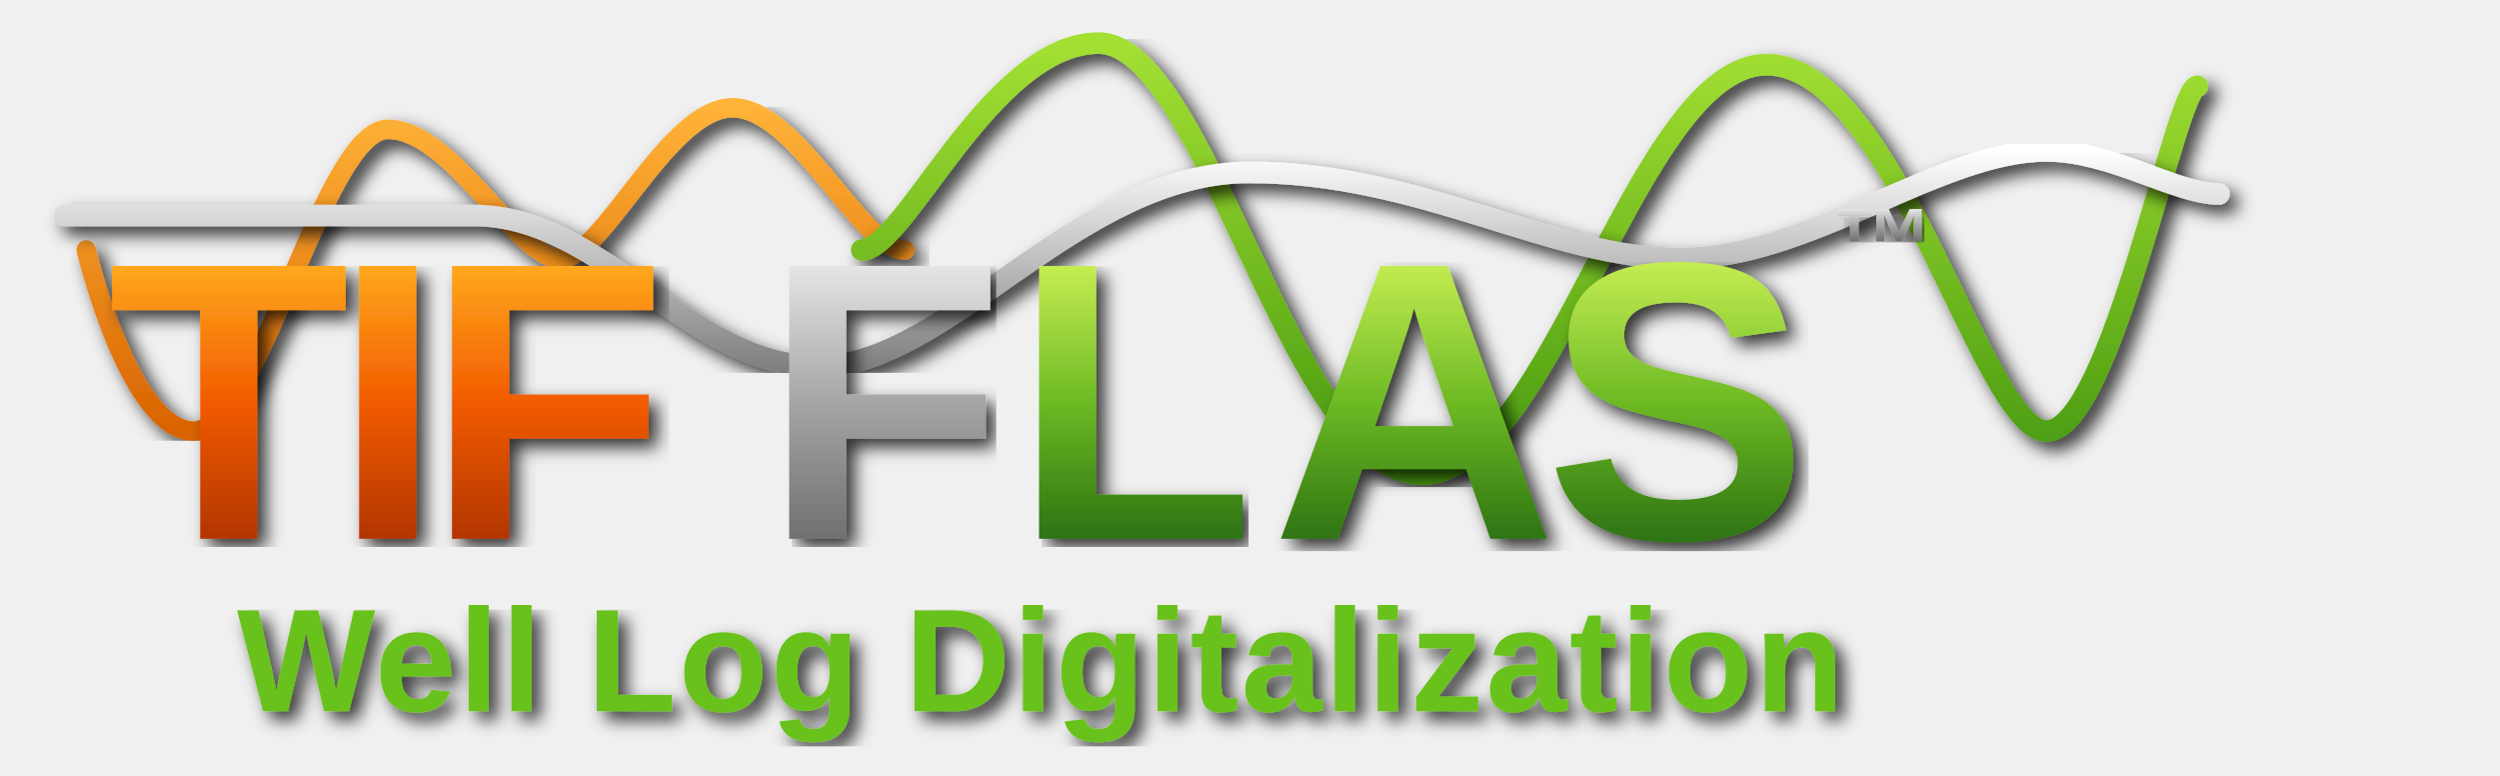
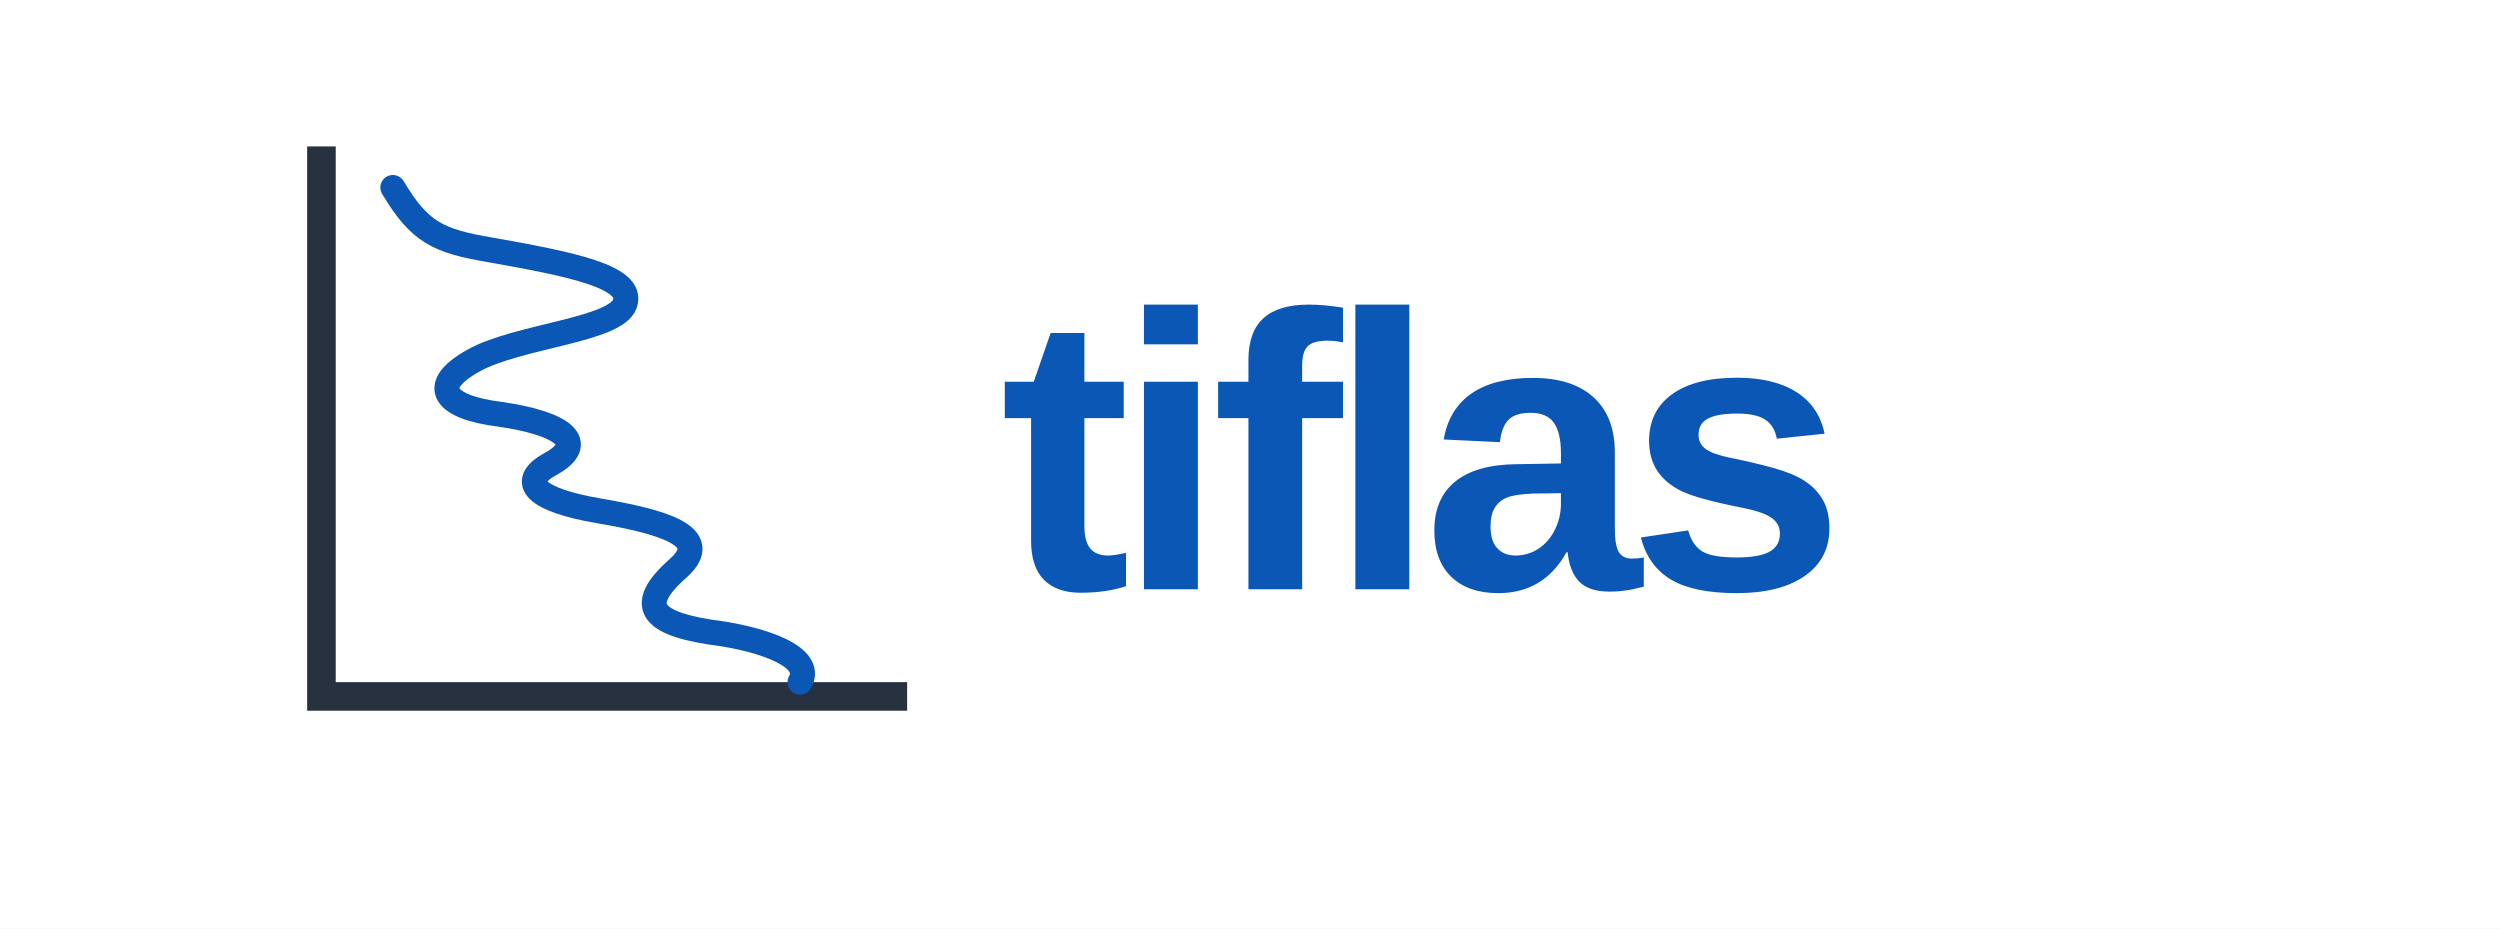
- <svg xmlns="http://www.w3.org/2000/svg" viewBox="0 0 580 180" width="580" height="180">
-   <defs>
-     <filter id="ts" x="-3%" y="-3%" width="106%" height="106%">
-       <feDropShadow dx="2" dy="2" stdDeviation="2" flood-color="#000" flood-opacity="0.8" />
-     </filter>
-     <style>
-       @keyframes blinkF {
-         0%, 100% { opacity: 1; }
-         50% { opacity: 0; }
-       }
-       .blink-f { animation: blinkF 8s ease-in-out infinite; }
-     </style>
-     <linearGradient id="gradOrange" x1="0%" y1="0%" x2="0%" y2="100%">
-       <stop offset="0%" stop-color="#FFA81C" />
-       <stop offset="50%" stop-color="#F25B00" />
-       <stop offset="100%" stop-color="#B23500" />
-     </linearGradient>
-     <linearGradient id="gradSilver" x1="0%" y1="0%" x2="0%" y2="100%">
-       <stop offset="0%" stop-color="#E5E5E5" />
-       <stop offset="50%" stop-color="#A5A5A5" />
-       <stop offset="100%" stop-color="#707070" />
-     </linearGradient>
-     <linearGradient id="gradGreen" x1="0%" y1="0%" x2="0%" y2="100%">
-       <stop offset="0%" stop-color="#C5ED52" />
-       <stop offset="50%" stop-color="#6DBA24" />
-       <stop offset="100%" stop-color="#2D7212" />
-     </linearGradient>
-     <linearGradient id="waveSilver" x1="0%" y1="0%" x2="0%" y2="100%">
-       <stop offset="0%" stop-color="#FFFFFF" />
-       <stop offset="100%" stop-color="#808080" />
-     </linearGradient>
-     <linearGradient id="waveOrange" x1="0%" y1="0%" x2="0%" y2="100%">
-       <stop offset="0%" stop-color="#FFB338" />
-       <stop offset="100%" stop-color="#D96300" />
-     </linearGradient>
-     <linearGradient id="waveGreen" x1="0%" y1="0%" x2="0%" y2="100%">
-       <stop offset="0%" stop-color="#A4E033" />
-       <stop offset="100%" stop-color="#469910" />
-     </linearGradient>
-   </defs>
-   <g transform="translate(10,0)">
-     <path d="       M 10,58       C 10,58  20,100  35,100       C 50,100 65,30   80,30       C 95,30  110,60  120,60       C 130,60 145,25  160,25       C 175,25 190,58  200,58     " fill="none" stroke="url(#waveOrange)" stroke-width="4.5" stroke-linecap="round" stroke-linejoin="round" filter="url(#ts)" />
-     <path d="       M 190,58       C 200,58 220,10  245,10       C 270,10 290,110 320,110       C 350,110 370,15 400,15       C 430,15 450,100 465,100       C 480,100 495,20 500,20     " fill="none" stroke="url(#waveGreen)" stroke-width="5" stroke-linecap="round" stroke-linejoin="round" filter="url(#ts)" />
-     <path d="       M 5,50       C 30,50  70,50   100,50       C 130,50 150,85  180,85       C 210,85 240,40  280,40       C 320,40 350,60  380,60       C 410,60 440,35  465,35       C 480,35 495,45  505,45     " fill="none" stroke="url(#waveSilver)" stroke-width="5" stroke-linecap="round" stroke-linejoin="round" filter="url(#ts)" />
-     <text x="15" y="125" font-family="'Arial Black', 'Impact', Arial, sans-serif" font-weight="900" font-size="92" fill="url(#gradOrange)" letter-spacing="-4" filter="url(#ts)">TIF</text>
-     <text class="blink-f" x="167" y="125" font-family="'Arial Black', 'Impact', Arial, sans-serif" font-weight="900" font-size="92" fill="url(#gradSilver)" letter-spacing="-4" filter="url(#ts)">F</text>
-     <text x="225" y="125" font-family="'Arial Black', 'Impact', Arial, sans-serif" font-weight="900" font-size="92" fill="url(#gradGreen)" letter-spacing="-2" filter="url(#ts)">L</text>
-     <text x="285" y="125" font-family="'Arial Black', 'Impact', Arial, sans-serif" font-weight="900" font-size="92" fill="url(#gradGreen)" letter-spacing="-3" filter="url(#ts)">AS</text>
-     <text x="415" y="65" font-family="'Arial Black', 'Impact', Arial, sans-serif" font-weight="900" font-size="24" fill="url(#gradSilver)" filter="url(#ts)">™</text>
-     <text x="45" y="165" font-family="Arial, Helvetica, sans-serif" font-weight="600" font-size="34" fill="#69C21A" letter-spacing="0.5" filter="url(#ts)">Well Log Digitalization</text>
-   </g>
+ <svg xmlns="http://www.w3.org/2000/svg" viewBox="0 0 1400 520">
+   <rect width="1400" height="520" fill="white" />
+   <path d="M180 90 V390 H500" fill="none" stroke="#27313f" stroke-width="16" stroke-linecap="square" />
+   <path d="     M220 105     C235 130, 245 135, 275 140     C320 148, 355 155, 350 170     C345 185, 290 188, 265 202     C240 216, 248 228, 280 232     C315 237, 330 248, 308 260     C290 270, 300 280, 335 286     C370 292, 400 300, 380 318     C355 340, 365 350, 405 355     C435 360, 455 370, 448 382   " fill="none" stroke="#0B57B5" stroke-width="14" stroke-linecap="round" stroke-linejoin="round" />
+   <text x="560" y="330" font-family="Arial, Helvetica, sans-serif" font-size="220" font-weight="700" fill="#0B57B5" letter-spacing="-8">tiflas</text>
</svg>
